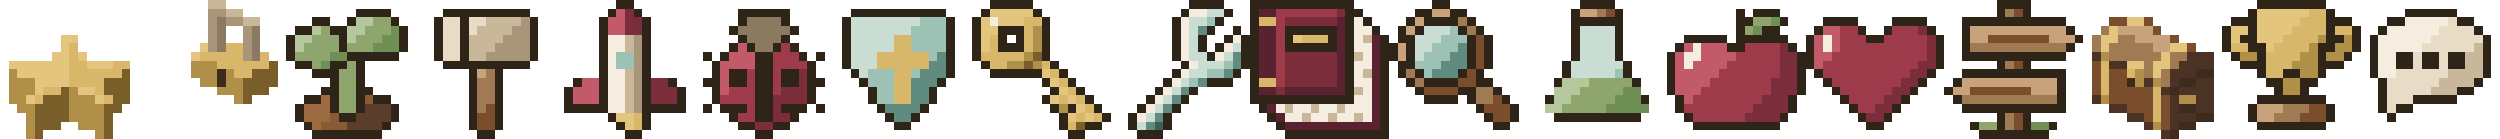
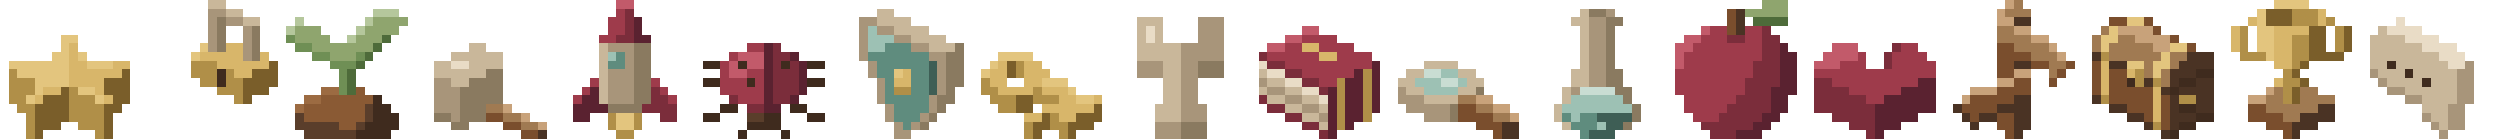
<svg xmlns="http://www.w3.org/2000/svg" aria-hidden="true" viewBox="0 0 288 16" shape-rendering="crispEdges">
  <g data-icon="star">
    <path fill="#E3C57E" d="M7 4h2v1h-2zM7 5h1v1h-1zM6 6h2v1h-2zM9 6h1v1h-1zM1 7h7v1h-7zM10 7h3v1h-3zM2 8h6v1h-6zM4 9h4v1h-4zM4 10h1v1h-1zM9 10h2v1h-2zM3 11h1v1h-1zM11 11h1v1h-1z" />
    <path fill="#D8B66A" d="M8 5h1v2h-1zM8 7h2v1h-2zM13 7h2v1h-2zM8 8h6v1h-6zM8 9h4v1h-4zM5 10h2v1h-2zM11 10h1v1h-1zM4 11h1v1h-1zM12 11h1v1h-1z" />
    <path fill="#B08F48" d="M1 8h1v1h-1zM1 9h3v2h-3zM8 10h1v1h-1zM1 11h2v1h-2zM8 11h3v1h-3zM2 12h2v1h-2zM8 12h4v2h-4zM3 13h1v3h-1zM9 14h3v1h-3zM11 15h1v1h-1z" />
    <path fill="#7A5E2A" d="M14 8h1v1h-1zM12 9h3v2h-3zM7 10h1v1h-1zM5 11h3v1h-3zM13 11h2v1h-2zM4 12h4v2h-4zM12 12h2v1h-2zM12 13h1v3h-1zM4 14h3v1h-3zM4 15h1v1h-1z" />
  </g>
  <g data-icon="lock">
    <path fill="#E3C57E" d="M23 5h1v1h-1zM22 6h1v1h-1z" />
    <path fill="#D8B66A" d="M26 5h2v1h-2zM23 6h5v1h-5zM30 6h1v1h-1zM25 7h6v1h-6zM27 8h2v1h-2z" />
    <path fill="#B08F48" d="M22 7h3v2h-3zM26 8h1v1h-1zM23 9h2v1h-2zM26 9h2v1h-2zM25 10h3v1h-3zM27 11h1v1h-1z" />
    <path fill="#7A5E2A" d="M31 7h1v1h-1zM29 8h3v1h-3zM28 9h4v1h-4zM28 10h3v1h-3zM28 11h1v1h-1z" />
    <path fill="#C9B79A" d="M24 0h2v1h-2zM26 1h2v1h-2zM28 2h2v1h-2z" />
    <path fill="#A8957A" d="M24 1h2v1h-2zM24 2h1v4h-1zM26 2h2v1h-2zM28 3h1v4h-1z" />
    <path fill="#8A7A60" d="M25 2h1v4h-1zM29 3h1v4h-1z" />
    <path fill="#3F2B1E" d="M25 8h1v2h-1z" />
  </g>
  <g data-icon="sprout">
-     <path fill="#2E2418" d="M41 1h4v1h-4zM36 2h2v1h-2zM40 2h1v1h-1zM45 2h1v1h-1zM34 3h2v1h-2zM38 3h2v1h-2zM46 3h1v3h-1zM33 4h1v3h-1zM39 4h1v2h-1zM40 6h6v1h-6zM34 7h2v1h-2zM38 7h2v1h-2zM41 7h1v3h-1zM36 8h3v1h-3zM38 9h1v1h-1zM37 10h2v1h-2zM41 10h2v1h-2zM35 11h2v1h-2zM38 11h1v2h-1zM41 11h1v2h-1zM43 11h2v1h-2zM34 12h1v2h-1zM45 12h1v2h-1zM39 13h2v1h-2zM35 14h1v1h-1zM44 14h1v1h-1zM36 15h8v1h-8z" />
-     <path fill="#8FA56E" d="M43 2h2v1h-2zM37 3h1v1h-1zM42 3h3v1h-3zM36 4h3v1h-3zM41 4h3v1h-3zM35 5h4v1h-4zM40 5h3v1h-3zM34 6h4v1h-4zM36 7h1v1h-1zM40 7h1v1h-1zM39 8h2v5h-2z" />
-     <path fill="#9C6B42" d="M37 11h1v1h-1zM35 12h3v2h-3zM36 14h1v1h-1z" />
-     <path fill="#5A3E2B" d="M42 12h3v1h-3zM41 13h4v1h-4zM40 14h4v1h-4z" />
-     <path fill="#8A5A34" d="M42 11h1v1h-1zM38 13h1v1h-1zM37 14h3v1h-3z" />
-     <path fill="#6F8F55" d="M45 3h1v1h-1zM44 4h2v1h-2zM43 5h3v1h-3zM38 6h2v1h-2zM37 7h1v1h-1z" />
-     <path fill="#B5C79C" d="M41 2h2v1h-2zM36 3h1v1h-1zM40 3h2v1h-2zM34 4h2v1h-2zM40 4h1v1h-1zM34 5h1v1h-1z" />
+     <path fill="#B5C79C" d="M43 1h3v1h-3zM34 2h1v1h-1zM42 2h1v1h-1zM33 3h1v1h-1zM41 3h1v1h-1zM40 4h1v1h-1z" />
+     <path fill="#8FA56E" d="M43 2h4v1h-4zM34 3h3v1h-3zM42 3h4v1h-4zM34 4h4v1h-4zM41 4h3v1h-3zM36 5h7v1h-7zM38 6h3v1h-3z" />
+     <path fill="#6F8F55" d="M33 4h1v1h-1zM34 5h2v1h-2zM36 6h2v1h-2zM41 6h1v1h-1zM38 7h3v1h-3zM39 8h1v3h-1z" />
+     <path fill="#4E6B3A" d="M44 4h1v1h-1zM43 5h1v1h-1zM42 6h1v1h-1zM41 7h1v1h-1zM40 8h1v3h-1z" />
+     <path fill="#9C6B42" d="M37 10h2v1h-2zM35 11h2v1h-2zM34 12h1v1h-1z" />
+     <path fill="#8A5A34" d="M41 10h1v1h-1zM37 11h6v1h-6zM35 12h7v2h-7zM39 14h2v1h-2z" />
+     <path fill="#5A3E2B" d="M42 12h1v2h-1zM34 13h1v1h-1zM34 14h5v1h-5zM41 14h1v1h-1zM35 15h6v1h-6z" />
+     <path fill="#3F2B1E" d="M43 11h1v1h-1zM43 12h2v1h-2zM43 13h3v1h-3zM42 14h4v1h-4zM41 15h4v1h-4z" />
  </g>
  <g data-icon="hammer">
-     <path fill="#2E2418" d="M51 1h10v1h-10zM50 2h1v5h-1zM53 2h1v5h-1zM61 2h1v5h-1zM51 7h10v1h-10zM54 8h1v7h-1zM57 8h1v7h-1zM55 15h2v1h-2z" />
-     <path fill="#C9B79A" d="M56 2h4v1h-4zM55 3h4v1h-4zM54 4h4v1h-4zM54 5h3v1h-3zM54 6h2v1h-2z" />
-     <path fill="#A8957A" d="M60 2h1v1h-1zM59 3h2v1h-2zM58 4h3v1h-3zM57 5h4v1h-4zM56 6h5v1h-5z" />
-     <path fill="#A07A52" d="M56 8h1v1h-1zM55 9h2v3h-2zM55 12h1v1h-1z" />
-     <path fill="#7A4E2D" d="M56 12h1v1h-1zM55 13h2v2h-2z" />
-     <path fill="#C8A27A" d="M55 8h1v1h-1z" />
-     <path fill="#E9DCC6" d="M51 2h2v5h-2zM54 2h2v1h-2zM54 3h1v1h-1z" />
+     <path fill="#C9B79A" d="M54 5h2v1h-2zM52 6h6v1h-6zM50 7h2v1h-2zM54 7h4v1h-4zM50 8h6v1h-6zM52 9h2v1h-2z" />
+     <path fill="#A8957A" d="M50 9h2v1h-2zM50 10h3v3h-3zM52 13h1v1h-1z" />
+     <path fill="#8A7A60" d="M56 8h2v1h-2zM54 9h4v1h-4zM53 10h5v2h-5zM53 12h3v2h-3zM50 13h2v1h-2zM52 14h2v1h-2z" />
+     <path fill="#E9DCC6" d="M52 7h2v1h-2z" />
+     <path fill="#C8A27A" d="M58 12h1v1h-1zM60 13h1v1h-1zM62 14h1v1h-1z" />
+     <path fill="#A07A52" d="M56 12h2v1h-2zM58 13h2v1h-2zM60 14h2v1h-2z" />
+     <path fill="#7A4E2D" d="M56 13h2v1h-2zM58 14h2v1h-2zM60 15h2v1h-2z" />
+     <path fill="#4A3324" d="M62 15h1v1h-1z" />
  </g>
  <g data-icon="rocket">
-     <path fill="#2E2418" d="M71 0h2v1h-2zM70 1h1v1h-1zM73 1h1v1h-1zM69 2h1v10h-1zM74 2h1v10h-1zM66 9h1v1h-1zM77 9h1v1h-1zM65 10h1v2h-1zM78 10h1v2h-1zM65 12h5v1h-5zM74 12h5v1h-5zM70 13h1v1h-1zM74 13h1v2h-1zM71 14h1v1h-1zM72 15h2v1h-2z" />
-     <path fill="#C25A6A" d="M71 1h1v1h-1zM70 2h2v2h-2zM67 9h2v1h-2zM66 10h3v2h-3z" />
-     <path fill="#7B2D3B" d="M72 1h1v1h-1zM72 2h2v2h-2zM75 9h2v1h-2zM75 10h3v2h-3z" />
-     <path fill="#F4EDE0" d="M70 4h2v2h-2zM70 6h1v2h-1zM70 8h2v5h-2z" />
-     <path fill="#C9B79A" d="M72 4h1v2h-1zM72 8h1v5h-1z" />
-     <path fill="#A8957A" d="M73 4h1v9h-1z" />
-     <path fill="#9DC1B4" d="M71 6h2v2h-2z" />
-     <path fill="#E3C57E" d="M71 13h2v1h-2zM72 14h1v1h-1z" />
-     <path fill="#D8B66A" d="M73 13h1v2h-1z" />
+     <path fill="#C9B79A" d="M69 5h1v7h-1z" />
+     <path fill="#A8957A" d="M70 5h3v1h-3zM72 6h1v2h-1zM70 8h3v4h-3z" />
+     <path fill="#8A7A60" d="M73 5h2v7h-2zM70 12h4v1h-4z" />
+     <path fill="#C25A6A" d="M71 0h2v1h-2z" />
+     <path fill="#9E3B4B" d="M71 1h1v1h-1zM70 2h2v2h-2zM69 4h2v1h-2zM68 9h1v1h-1zM75 9h1v1h-1zM67 10h1v1h-1zM76 10h1v1h-1zM66 11h1v1h-1zM77 11h1v1h-1z" />
+     <path fill="#7B2D3B" d="M72 1h1v3h-1zM71 4h2v1h-2zM75 10h1v1h-1zM75 11h2v1h-2zM74 12h4v1h-4zM76 13h2v1h-2z" />
+     <path fill="#5A2230" d="M73 2h1v2h-1zM73 4h2v1h-2zM68 10h1v1h-1zM67 11h2v1h-2zM66 12h4v1h-4zM66 13h2v1h-2z" />
+     <path fill="#9DC1B4" d="M70 6h1v1h-1z" />
+     <path fill="#5F8C7E" d="M71 6h1v1h-1zM70 7h2v1h-2z" />
+     <path fill="#E3C57E" d="M71 13h2v2h-2z" />
+     <path fill="#B08F48" d="M70 13h1v2h-1zM73 13h1v2h-1zM71 15h2v1h-2z" />
  </g>
  <g data-icon="bug">
-     <path fill="#2E2418" d="M85 1h6v1h-6zM85 2h1v1h-1zM90 2h1v1h-1zM84 3h1v1h-1zM91 3h1v1h-1zM85 4h1v1h-1zM90 4h1v1h-1zM84 5h1v1h-1zM86 5h1v1h-1zM89 5h1v1h-1zM91 5h1v1h-1zM81 6h1v1h-1zM83 6h1v1h-1zM87 6h2v8h-2zM92 6h1v1h-1zM94 6h1v1h-1zM82 7h1v2h-1zM93 7h1v2h-1zM84 8h2v2h-2zM90 8h2v2h-2zM81 9h2v1h-2zM93 9h2v1h-2zM82 10h1v2h-1zM93 10h1v2h-1zM81 12h1v1h-1zM83 12h3v1h-3zM90 12h3v1h-3zM94 12h1v1h-1zM84 13h1v1h-1zM91 13h1v1h-1zM85 14h2v1h-2zM89 14h2v1h-2zM87 15h2v1h-2z" />
-     <path fill="#8A7A60" d="M86 2h4v1h-4zM85 3h6v1h-6zM86 4h4v1h-4zM87 5h2v1h-2z" />
-     <path fill="#7B2D3B" d="M92 8h1v2h-1zM90 10h3v1h-3zM89 11h4v1h-4zM89 12h1v1h-1zM89 13h2v1h-2zM87 14h2v1h-2z" />
-     <path fill="#C25A6A" d="M85 5h1v1h-1zM84 6h3v1h-3zM83 7h4v1h-4zM83 8h1v3h-1z" />
-     <path fill="#9E3B4B" d="M90 5h1v1h-1zM89 6h3v1h-3zM89 7h4v1h-4zM86 8h1v2h-1zM89 8h1v3h-1zM84 10h3v1h-3zM83 11h4v1h-4zM86 12h1v1h-1zM85 13h2v1h-2z" />
+     <path fill="#C25A6A" d="M85 6h3v1h-3zM84 7h1v1h-1zM86 7h2v1h-2zM84 8h2v1h-2z" />
+     <path fill="#9E3B4B" d="M86 5h2v1h-2zM84 6h1v1h-1zM83 7h1v2h-1zM86 8h2v1h-2zM83 9h3v1h-3zM87 9h1v1h-1zM83 10h5v1h-5zM85 11h3v1h-3z" />
+     <path fill="#7B2D3B" d="M89 5h1v1h-1zM89 6h2v1h-2zM89 7h1v1h-1zM91 7h1v1h-1zM89 8h3v3h-3zM84 11h1v1h-1zM89 11h2v1h-2zM86 12h2v1h-2z" />
+     <path fill="#5A2230" d="M88 5h1v7h-1zM91 6h1v1h-1zM92 7h1v4h-1zM91 11h1v1h-1zM88 12h2v1h-2z" />
+     <path fill="#5A3E2B" d="M86 13h2v1h-2z" />
+     <path fill="#3F2B1E" d="M81 7h2v1h-2zM85 7h1v1h-1zM90 7h1v1h-1zM93 7h2v1h-2zM81 9h2v1h-2zM86 9h1v1h-1zM93 9h2v1h-2zM83 12h2v1h-2zM91 12h2v1h-2zM81 13h2v1h-2zM88 13h2v1h-2zM93 13h2v1h-2zM86 14h4v1h-4zM85 15h1v1h-1zM90 15h1v1h-1z" />
  </g>
  <g data-icon="shield">
-     <path fill="#2E2418" d="M98 1h11v1h-11zM97 2h1v6h-1zM109 2h1v7h-1zM98 8h1v1h-1zM99 9h1v1h-1zM108 9h1v1h-1zM100 10h1v2h-1zM107 10h1v2h-1zM101 12h1v1h-1zM106 12h1v1h-1zM102 13h1v1h-1zM105 13h1v1h-1zM103 14h2v1h-2z" />
-     <path fill="#9DC1B4" d="M106 2h3v1h-3zM105 3h4v3h-4zM107 6h1v1h-1zM100 8h3v2h-3zM105 8h1v1h-1zM101 10h2v2h-2z" />
-     <path fill="#C9DDD3" d="M98 2h8v1h-8zM98 3h7v1h-7zM98 4h5v2h-5zM98 6h3v2h-3zM99 8h1v1h-1z" />
-     <path fill="#D8B66A" d="M103 4h2v2h-2zM101 6h6v2h-6zM103 8h2v4h-2z" />
-     <path fill="#5F8C7E" d="M108 6h1v1h-1zM107 7h2v1h-2zM106 8h3v1h-3zM105 9h3v1h-3zM105 10h2v2h-2zM102 12h4v1h-4zM103 13h2v1h-2z" />
+     <path fill="#C9B79A" d="M101 1h2v1h-2zM101 2h4v1h-4zM103 3h4v1h-4zM105 4h4v1h-4zM107 5h3v1h-3z" />
+     <path fill="#A8957A" d="M99 2h2v1h-2zM99 3h1v4h-1zM101 3h2v1h-2zM103 4h2v1h-2zM105 5h2v1h-2zM107 6h2v1h-2zM100 7h1v2h-1zM108 7h1v4h-1zM101 9h1v3h-1zM107 11h1v2h-1zM102 12h1v2h-1zM106 13h1v1h-1zM103 14h1v1h-1zM105 14h1v1h-1zM103 15h2v1h-2z" />
+     <path fill="#8A7A60" d="M110 5h1v1h-1zM109 6h2v4h-2zM109 10h1v1h-1zM108 11h2v1h-2zM108 12h1v1h-1zM107 13h1v1h-1zM106 14h1v1h-1z" />
+     <path fill="#9DC1B4" d="M100 3h1v1h-1zM100 4h3v1h-3zM100 5h2v1h-2z" />
+     <path fill="#5F8C7E" d="M102 5h3v1h-3zM100 6h7v1h-7zM101 7h6v1h-6zM101 8h2v1h-2zM105 8h2v3h-2zM102 9h1v2h-1zM102 11h5v1h-5zM103 12h4v1h-4zM103 13h3v1h-3zM104 14h1v1h-1z" />
+     <path fill="#3E5E55" d="M107 7h1v4h-1z" />
+     <path fill="#E3C57E" d="M103 8h1v1h-1z" />
+     <path fill="#D8B66A" d="M104 8h1v1h-1zM103 9h2v1h-2z" />
+     <path fill="#B08F48" d="M103 10h2v1h-2z" />
  </g>
  <g data-icon="key">
-     <path fill="#2E2418" d="M114 0h5v1h-5zM113 1h1v1h-1zM119 1h1v1h-1zM112 2h1v5h-1zM120 2h1v5h-1zM115 3h3v1h-3zM115 4h1v1h-1zM117 4h1v1h-1zM115 5h3v1h-3zM113 7h1v1h-1zM121 7h1v1h-1zM114 8h6v1h-6zM122 8h1v1h-1zM120 9h1v1h-1zM123 9h1v1h-1zM121 10h1v1h-1zM124 10h1v1h-1zM120 11h1v1h-1zM125 11h1v1h-1zM121 12h1v1h-1zM123 12h1v1h-1zM126 12h1v1h-1zM122 13h1v2h-1zM127 13h1v1h-1zM125 14h2v1h-2zM123 15h2v1h-2z" />
-     <path fill="#F4EDE0" d="M114 2h1v1h-1z" />
-     <path fill="#E3C57E" d="M114 1h5v1h-5zM113 2h1v1h-1zM115 2h3v1h-3zM113 3h2v1h-2zM113 4h1v2h-1zM120 8h1v1h-1zM121 9h1v1h-1zM122 10h1v1h-1zM121 11h1v1h-1zM123 11h1v1h-1zM124 12h1v1h-1zM123 13h1v1h-1zM125 13h1v1h-1z" />
-     <path fill="#D8B66A" d="M118 2h2v1h-2zM118 3h1v3h-1zM114 4h1v2h-1zM113 6h5v1h-5zM114 7h2v1h-2zM120 7h1v1h-1zM121 8h1v1h-1zM122 9h1v1h-1zM123 10h1v1h-1zM122 11h1v1h-1zM124 11h1v1h-1zM125 12h1v1h-1zM124 13h1v1h-1zM126 13h1v1h-1zM123 14h1v1h-1z" />
-     <path fill="#B08F48" d="M119 3h1v3h-1zM118 6h1v1h-1zM116 7h2v1h-2zM119 7h1v1h-1zM122 12h1v1h-1z" />
-     <path fill="#7A5E2A" d="M119 6h1v1h-1zM118 7h1v1h-1zM124 14h1v1h-1z" />
+     <path fill="#E3C57E" d="M115 6h4v1h-4zM114 7h1v1h-1zM113 8h1v1h-1zM120 9h3v1h-3zM123 10h1v1h-1zM124 11h2v1h-2z" />
+     <path fill="#D8B66A" d="M115 7h1v1h-1zM118 7h2v1h-2zM114 8h2v2h-2zM118 8h3v1h-3zM118 9h2v1h-2zM115 10h4v1h-4zM120 10h3v1h-3zM122 11h2v1h-2zM126 11h1v1h-1zM120 12h6v1h-6zM118 13h2v1h-2zM122 13h2v1h-2z" />
+     <path fill="#B08F48" d="M117 7h1v2h-1zM113 9h1v1h-1zM113 10h2v1h-2zM119 10h1v1h-1zM114 11h3v1h-3zM119 11h3v1h-3zM115 12h2v1h-2zM121 13h1v1h-1zM118 14h1v2h-1zM121 14h2v1h-2zM122 15h1v1h-1z" />
+     <path fill="#7A5E2A" d="M116 7h1v2h-1zM117 11h2v2h-2zM126 12h1v1h-1zM120 13h1v1h-1zM124 13h3v1h-3zM119 14h2v1h-2zM123 14h3v1h-3zM119 15h1v1h-1zM123 15h1v1h-1z" />
  </g>
  <g data-icon="wrench">
-     <path fill="#2E2418" d="M137 0h4v1h-4zM136 1h1v1h-1zM141 1h1v1h-1zM135 2h1v5h-1zM140 2h1v1h-1zM139 3h1v1h-1zM142 3h1v1h-1zM138 4h1v2h-1zM141 4h1v1h-1zM143 4h1v4h-1zM140 5h1v1h-1zM139 6h1v1h-1zM136 7h1v1h-1zM135 8h1v1h-1zM142 8h1v1h-1zM134 9h1v1h-1zM139 9h3v1h-3zM133 10h1v1h-1zM137 10h1v1h-1zM132 11h1v1h-1zM136 11h1v1h-1zM131 12h1v1h-1zM135 12h1v1h-1zM130 13h1v2h-1zM134 13h1v2h-1zM131 15h3v1h-3z" />
-     <path fill="#F4EDE0" d="M137 1h2v1h-2zM136 2h1v5h-1zM142 4h1v1h-1zM141 5h1v1h-1zM140 6h1v1h-1zM137 7h1v1h-1zM136 8h1v1h-1zM135 9h1v1h-1zM134 10h1v1h-1zM133 11h1v1h-1zM132 12h1v1h-1zM131 13h1v1h-1z" />
-     <path fill="#C9DDD3" d="M139 1h2v1h-2zM137 2h2v1h-2zM137 3h1v3h-1zM142 5h1v1h-1zM137 6h2v1h-2zM141 6h1v1h-1zM138 7h3v1h-3zM137 8h2v1h-2zM136 9h1v1h-1zM135 10h1v1h-1zM134 11h1v1h-1zM133 12h1v1h-1zM132 13h1v1h-1zM131 14h1v1h-1z" />
-     <path fill="#9DC1B4" d="M139 2h1v1h-1zM141 7h1v1h-1zM139 8h2v1h-2zM137 9h1v1h-1z" />
-     <path fill="#5F8C7E" d="M138 3h1v1h-1zM142 6h1v2h-1zM141 8h1v1h-1zM138 9h1v1h-1zM136 10h1v1h-1zM135 11h1v1h-1zM134 12h1v1h-1zM133 13h1v1h-1zM132 14h1v1h-1z" />
-     <path fill="#3E5E55" d="M133 14h1v1h-1z" />
+     <path fill="#C9B79A" d="M131 2h3v1h-3zM131 3h1v2h-1zM133 3h1v2h-1zM131 5h5v2h-5zM134 7h2v5h-2zM133 12h3v2h-3z" />
+     <path fill="#A8957A" d="M138 2h3v3h-3zM136 5h5v2h-5zM131 7h3v2h-3zM136 7h2v5h-2zM136 12h3v2h-3zM133 14h3v2h-3z" />
+     <path fill="#8A7A60" d="M138 7h3v2h-3zM136 14h3v2h-3z" />
+     <path fill="#E9DCC6" d="M132 3h1v2h-1z" />
  </g>
  <g data-icon="book">
-     <path fill="#2E2418" d="M144 0h12v1h-12zM144 1h1v10h-1zM155 1h2v1h-2zM155 2h1v9h-1zM157 2h1v1h-1zM148 3h6v1h-6zM158 3h1v1h-1zM148 4h1v1h-1zM153 4h1v1h-1zM159 4h1v11h-1zM148 5h6v1h-6zM144 11h12v1h-12zM145 12h1v1h-1zM146 13h1v1h-1zM147 14h1v1h-1zM148 15h12v1h-12z" />
-     <path fill="#F4EDE0" d="M156 2h1v1h-1zM156 3h2v1h-2zM156 4h1v1h-1zM156 5h2v1h-2zM157 6h1v1h-1zM156 7h2v1h-2zM156 8h1v1h-1zM156 9h2v1h-2zM157 10h1v1h-1zM156 11h2v1h-2zM147 12h1v1h-1zM149 12h2v1h-2zM152 12h2v1h-2zM155 12h3v1h-3zM148 13h2v1h-2zM151 13h2v1h-2zM154 13h2v1h-2zM157 13h1v1h-1z" />
-     <path fill="#C9B79A" d="M157 4h1v1h-1zM156 6h1v1h-1zM157 8h1v1h-1zM156 10h1v1h-1zM148 12h1v1h-1zM151 12h1v1h-1zM154 12h1v1h-1zM150 13h1v1h-1zM153 13h1v1h-1zM156 13h1v1h-1z" />
-     <path fill="#9E3B4B" d="M147 1h7v1h-7zM147 2h1v8h-1z" />
-     <path fill="#7B2D3B" d="M154 1h1v1h-1zM148 2h6v1h-6zM148 6h6v4h-6zM147 10h1v1h-1z" />
-     <path fill="#5A2230" d="M145 1h2v1h-2zM154 2h1v8h-1zM145 3h2v6h-2zM158 4h1v10h-1zM145 10h2v1h-2zM148 10h7v1h-7zM146 12h1v1h-1zM147 13h1v1h-1zM148 14h11v1h-11z" />
-     <path fill="#D8B66A" d="M145 2h2v1h-2zM150 4h3v1h-3zM145 9h2v1h-2z" />
-     <path fill="#E3C57E" d="M149 4h1v1h-1z" />
+     <path fill="#C25A6A" d="M150 3h2v1h-2zM148 4h2v1h-2zM146 5h2v1h-2z" />
+     <path fill="#9E3B4B" d="M150 4h4v1h-4zM148 5h2v1h-2zM152 5h4v1h-4zM146 6h6v1h-6zM154 6h4v1h-4zM148 7h10v1h-10zM150 8h6v1h-6zM152 9h2v1h-2z" />
+     <path fill="#7B2D3B" d="M145 6h1v1h-1zM146 7h2v1h-2zM148 8h2v1h-2zM150 9h2v1h-2zM152 10h1v1h-1zM145 11h1v1h-1zM146 12h2v1h-2zM148 13h2v1h-2zM150 14h2v1h-2zM152 15h1v1h-1z" />
+     <path fill="#5A2230" d="M158 7h1v6h-1zM156 8h1v1h-1zM155 9h2v5h-2zM153 10h1v6h-1zM155 14h1v1h-1z" />
+     <path fill="#E9DCC6" d="M145 7h1v1h-1zM146 8h2v1h-2zM148 9h2v1h-2zM150 10h2v1h-2zM152 11h1v1h-1z" />
+     <path fill="#C9B79A" d="M145 8h1v1h-1zM146 9h2v1h-2zM145 10h1v1h-1zM148 10h2v1h-2zM146 11h2v1h-2zM150 11h2v1h-2zM148 12h2v1h-2zM152 12h1v1h-1zM150 13h2v1h-2zM152 14h1v1h-1z" />
+     <path fill="#A8957A" d="M145 9h1v1h-1zM146 10h2v1h-2zM148 11h2v1h-2zM150 12h2v1h-2zM152 13h1v1h-1z" />
+     <path fill="#D8B66A" d="M150 5h2v1h-2zM152 6h2v1h-2z" />
+     <path fill="#B08F48" d="M157 8h1v6h-1zM154 9h1v6h-1z" />
  </g>
  <g data-icon="magnifier">
-     <path fill="#2E2418" d="M165 0h2v1h-2zM163 1h2v1h-2zM167 1h2v1h-2zM162 2h1v1h-1zM164 2h4v1h-4zM169 2h1v1h-1zM161 3h1v1h-1zM163 3h1v1h-1zM168 3h1v1h-1zM170 3h1v1h-1zM161 4h2v1h-2zM169 4h1v4h-1zM171 4h1v4h-1zM160 5h1v2h-1zM162 5h1v2h-1zM161 7h2v1h-2zM161 8h1v1h-1zM163 8h1v1h-1zM168 8h1v1h-1zM170 8h1v1h-1zM162 9h1v1h-1zM164 9h4v1h-4zM170 9h2v1h-2zM163 10h1v1h-1zM168 10h2v1h-2zM172 10h1v1h-1zM164 11h4v1h-4zM169 11h1v1h-1zM173 11h1v1h-1zM170 12h1v1h-1zM174 12h1v2h-1zM171 13h1v1h-1zM172 14h2v1h-2z" />
-     <path fill="#A07A52" d="M168 2h1v1h-1zM169 3h1v1h-1zM162 8h1v1h-1zM163 9h1v1h-1zM170 10h2v2h-2z" />
-     <path fill="#7A4E2D" d="M170 4h1v4h-1zM169 8h1v1h-1zM168 9h2v1h-2zM164 10h4v1h-4zM172 11h1v1h-1zM171 12h3v1h-3zM172 13h2v1h-2z" />
-     <path fill="#9DC1B4" d="M167 3h1v1h-1zM166 4h3v1h-3zM165 5h3v1h-3zM164 6h3v1h-3zM163 7h3v1h-3zM164 8h1v1h-1z" />
-     <path fill="#C9DDD3" d="M164 3h3v1h-3zM163 4h3v1h-3zM163 5h2v1h-2zM163 6h1v1h-1z" />
-     <path fill="#C8A27A" d="M165 1h2v1h-2zM163 2h1v1h-1zM162 3h1v1h-1zM161 5h1v2h-1z" />
-     <path fill="#5F8C7E" d="M168 5h1v1h-1zM167 6h2v1h-2zM166 7h3v1h-3zM165 8h3v1h-3z" />
+     <path fill="#C9B79A" d="M164 7h4v1h-4zM162 8h2v1h-2zM168 8h2v1h-2zM161 9h2v1h-2zM169 9h2v1h-2zM162 10h2v1h-2zM168 10h2v1h-2zM164 11h4v1h-4z" />
+     <path fill="#A8957A" d="M161 10h1v1h-1zM161 11h3v1h-3zM162 12h5v1h-5zM164 13h3v1h-3z" />
+     <path fill="#8A7A60" d="M170 10h1v1h-1zM167 12h1v2h-1z" />
+     <path fill="#C9DDD3" d="M164 8h2v1h-2zM166 9h2v1h-2z" />
+     <path fill="#9DC1B4" d="M166 8h2v1h-2zM163 9h3v1h-3zM168 9h1v1h-1zM164 10h4v1h-4z" />
+     <path fill="#C8A27A" d="M170 11h2v1h-2zM172 12h2v1h-2zM174 13h1v1h-1z" />
+     <path fill="#A07A52" d="M168 11h2v1h-2zM170 12h2v1h-2zM172 13h2v1h-2z" />
+     <path fill="#7A4E2D" d="M168 12h2v1h-2zM168 13h4v1h-4zM170 14h3v1h-3zM172 15h1v1h-1z" />
+     <path fill="#4A3324" d="M173 14h2v2h-2z" />
  </g>
  <g data-icon="flask">
-     <path fill="#2E2418" d="M182 0h4v1h-4zM181 1h1v1h-1zM186 1h1v1h-1zM181 2h6v1h-6zM181 3h1v4h-1zM186 3h1v4h-1zM180 7h1v2h-1zM187 7h1v2h-1zM179 9h1v1h-1zM188 9h1v1h-1zM178 11h1v1h-1zM189 11h1v1h-1zM179 13h10v1h-10z" />
-     <path fill="#C9DDD3" d="M182 3h4v4h-4zM181 7h6v1h-6zM181 8h5v1h-5z" />
-     <path fill="#C8A27A" d="M182 1h2v1h-2z" />
-     <path fill="#A07A52" d="M184 1h1v1h-1z" />
-     <path fill="#7A4E2D" d="M185 1h1v1h-1z" />
-     <path fill="#6F8F55" d="M187 10h2v1h-2zM186 11h3v1h-3zM185 12h5v1h-5z" />
-     <path fill="#B5C79C" d="M180 9h3v1h-3zM179 10h3v1h-3zM179 11h2v1h-2zM178 12h2v1h-2z" />
-     <path fill="#8FA56E" d="M183 9h5v1h-5zM182 10h5v1h-5zM181 11h5v1h-5zM180 12h5v1h-5z" />
-     <path fill="#9DC1B4" d="M186 8h1v1h-1z" />
+     <path fill="#C9B79A" d="M182 1h1v1h-1zM181 2h2v1h-2zM182 3h1v5h-1zM181 8h2v2h-2zM180 10h1v2h-1zM179 12h1v2h-1zM180 14h1v1h-1z" />
+     <path fill="#A8957A" d="M185 1h1v1h-1zM183 2h2v8h-2zM181 10h1v1h-1z" />
+     <path fill="#8A7A60" d="M183 1h2v1h-2zM185 2h2v1h-2zM185 3h1v5h-1zM185 8h2v2h-2zM186 10h2v1h-2zM187 11h1v1h-1zM188 12h1v2h-1zM187 14h1v1h-1z" />
+     <path fill="#C9DDD3" d="M182 10h4v1h-4z" />
+     <path fill="#9DC1B4" d="M181 11h6v1h-6zM180 12h8v1h-8zM181 13h1v1h-1zM184 14h1v1h-1z" />
+     <path fill="#5F8C7E" d="M180 13h1v1h-1zM182 13h2v1h-2zM181 14h3v1h-3zM182 15h1v1h-1z" />
+     <path fill="#3E5E55" d="M184 13h4v1h-4zM185 14h2v1h-2zM183 15h3v1h-3z" />
  </g>
  <g data-icon="apple">
-     <path fill="#2E2418" d="M200 1h1v1h-1zM202 1h3v1h-3zM200 2h2v1h-2zM205 2h1v1h-1zM200 3h1v1h-1zM203 3h2v1h-2zM194 4h5v1h-5zM200 4h6v1h-6zM193 5h1v1h-1zM199 5h2v1h-2zM206 5h1v1h-1zM192 6h1v5h-1zM207 6h1v5h-1zM193 11h1v2h-1zM206 11h1v2h-1zM194 13h1v1h-1zM205 13h1v1h-1zM195 14h10v1h-10z" />
-     <path fill="#F4EDE0" d="M195 5h1v1h-1zM194 6h2v1h-2zM194 7h1v1h-1z" />
-     <path fill="#C25A6A" d="M194 5h1v1h-1zM196 5h3v1h-3zM193 6h1v2h-1zM196 6h4v1h-4zM195 7h4v1h-4zM193 8h5v1h-5zM193 9h4v1h-4zM193 10h3v1h-3zM194 11h1v1h-1z" />
-     <path fill="#9E3B4B" d="M201 5h4v1h-4zM200 6h5v1h-5zM199 7h6v1h-6zM198 8h7v1h-7zM197 9h7v1h-7zM196 10h8v1h-8zM195 11h8v1h-8zM194 12h8v1h-8zM195 13h6v1h-6z" />
-     <path fill="#7B2D3B" d="M205 5h1v1h-1zM205 6h2v3h-2zM204 9h3v2h-3zM203 11h3v1h-3zM202 12h4v1h-4zM201 13h4v1h-4z" />
-     <path fill="#8FA56E" d="M202 2h2v1h-2zM201 3h1v1h-1z" />
-     <path fill="#6F8F55" d="M204 2h1v1h-1zM202 3h1v1h-1z" />
+     <path fill="#C25A6A" d="M196 3h1v1h-1zM194 4h2v1h-2zM193 5h2v1h-2zM193 6h1v2h-1z" />
+     <path fill="#9E3B4B" d="M197 3h2v1h-2zM201 3h2v2h-2zM196 4h3v1h-3zM195 5h8v1h-8zM194 6h9v1h-9zM194 7h8v1h-8zM193 8h9v1h-9zM193 9h8v2h-8zM194 11h6v1h-6zM194 12h5v1h-5zM195 13h3v1h-3z" />
+     <path fill="#7B2D3B" d="M203 3h1v1h-1zM199 4h2v1h-2zM203 4h2v3h-2zM202 7h3v2h-3zM201 9h4v1h-4zM201 10h3v1h-3zM200 11h4v1h-4zM199 12h5v1h-5zM198 13h5v1h-5zM196 14h6v1h-6zM197 15h3v1h-3z" />
+     <path fill="#5A2230" d="M205 5h1v1h-1zM205 6h2v4h-2zM204 10h3v1h-3zM204 11h2v2h-2zM203 13h2v1h-2zM202 14h2v1h-2zM200 15h3v1h-3z" />
+     <path fill="#8FA56E" d="M203 0h3v1h-3zM201 1h5v1h-5z" />
+     <path fill="#4E6B3A" d="M202 2h4v1h-4z" />
+     <path fill="#7A4E2D" d="M199 1h1v3h-1z" />
+     <path fill="#4A3324" d="M200 1h1v3h-1z" />
  </g>
  <g data-icon="heart">
-     <path fill="#2E2418" d="M210 2h4v1h-4zM218 2h4v1h-4zM209 3h1v1h-1zM214 3h1v1h-1zM217 3h1v1h-1zM222 3h1v1h-1zM208 4h1v4h-1zM215 4h2v1h-2zM223 4h1v4h-1zM209 8h1v1h-1zM222 8h1v1h-1zM210 9h1v1h-1zM221 9h1v1h-1zM211 10h1v1h-1zM220 10h1v1h-1zM212 11h1v1h-1zM219 11h1v1h-1zM213 12h1v1h-1zM218 12h1v1h-1zM214 13h1v1h-1zM217 13h1v1h-1zM215 14h2v1h-2z" />
-     <path fill="#F4EDE0" d="M210 4h1v2h-1z" />
-     <path fill="#C25A6A" d="M210 3h2v1h-2zM209 4h1v2h-1zM211 4h1v2h-1zM209 6h2v1h-2zM209 7h1v1h-1z" />
-     <path fill="#9E3B4B" d="M212 3h2v1h-2zM218 3h3v1h-3zM212 4h3v1h-3zM217 4h5v1h-5zM212 5h10v1h-10zM211 6h11v1h-11zM210 7h11v1h-11zM210 8h10v1h-10zM211 9h8v1h-8zM212 10h6v1h-6zM213 11h4v1h-4zM214 12h2v1h-2z" />
-     <path fill="#7B2D3B" d="M221 3h1v1h-1zM222 4h1v3h-1zM221 7h2v1h-2zM220 8h2v1h-2zM219 9h2v1h-2zM218 10h2v1h-2zM217 11h2v1h-2zM216 12h2v1h-2zM215 13h2v1h-2z" />
+     <path fill="#C25A6A" d="M211 5h3v1h-3zM210 6h4v1h-4zM209 7h3v1h-3z" />
+     <path fill="#9E3B4B" d="M219 5h2v1h-2zM214 6h1v1h-1zM218 6h4v1h-4zM212 7h3v1h-3zM218 7h5v1h-5zM209 8h14v1h-14zM211 9h10v1h-10zM213 10h6v1h-6zM215 11h2v1h-2z" />
+     <path fill="#7B2D3B" d="M218 5h1v1h-1zM217 6h1v2h-1zM209 9h2v1h-2zM209 10h4v1h-4zM209 11h6v1h-6zM209 12h7v1h-7zM211 13h5v1h-5zM213 14h3v1h-3zM215 15h1v1h-1z" />
+     <path fill="#5A2230" d="M221 9h2v1h-2zM219 10h4v1h-4zM217 11h6v1h-6zM216 12h7v1h-7zM216 13h5v1h-5zM216 14h3v1h-3zM216 15h1v1h-1z" />
  </g>
  <g data-icon="signpost">
-     <path fill="#2E2418" d="M230 0h4v1h-4zM230 1h1v1h-1zM233 1h1v1h-1zM226 2h12v1h-12zM226 3h1v3h-1zM238 3h1v1h-1zM239 4h1v1h-1zM238 5h1v1h-1zM226 6h12v1h-12zM230 7h1v1h-1zM233 7h1v1h-1zM226 8h12v1h-12zM225 9h1v1h-1zM237 9h1v3h-1zM224 10h1v1h-1zM225 11h1v1h-1zM226 12h12v1h-12zM230 13h1v2h-1zM233 13h1v2h-1zM227 14h1v1h-1zM236 14h1v1h-1zM228 15h8v1h-8z" />
-     <path fill="#C8A27A" d="M227 3h11v1h-11zM227 4h2v1h-2zM236 4h3v1h-3zM226 9h11v1h-11zM225 10h2v1h-2zM234 10h3v1h-3z" />
-     <path fill="#A07A52" d="M231 1h1v1h-1zM227 5h11v1h-11zM231 7h1v1h-1zM226 11h11v1h-11zM231 13h1v2h-1z" />
-     <path fill="#7A4E2D" d="M232 1h1v1h-1zM229 4h7v1h-7zM232 7h1v1h-1zM227 10h7v1h-7zM232 13h1v2h-1z" />
-     <path fill="#8FA56E" d="M228 14h2v1h-2z" />
-     <path fill="#6F8F55" d="M234 14h2v1h-2z" />
+     <path fill="#C8A27A" d="M231 0h1v1h-1zM230 1h1v1h-1zM230 2h2v1h-2zM232 3h2v1h-2zM234 4h2v1h-2zM236 5h1v1h-1zM237 6h1v1h-1zM232 8h2v1h-2zM230 9h2v1h-2zM227 10h3v1h-3zM226 11h1v1h-1z" />
+     <path fill="#A07A52" d="M232 0h1v1h-1zM231 1h3v1h-3zM230 3h2v1h-2zM230 4h4v1h-4zM232 5h4v1h-4zM234 6h3v1h-3zM236 7h2v1h-2zM236 8h1v1h-1z" />
+     <path fill="#7A4E2D" d="M230 5h2v1h-2zM230 6h4v1h-4zM230 7h2v2h-2zM234 7h2v1h-2zM238 7h1v1h-1zM237 8h1v1h-1zM232 9h2v1h-2zM236 9h1v1h-1zM230 10h4v1h-4zM227 11h5v1h-5zM226 12h4v1h-4zM227 13h1v1h-1zM230 13h2v2h-2zM231 15h1v1h-1z" />
+     <path fill="#4A3324" d="M232 2h2v1h-2zM232 7h2v1h-2zM232 11h2v1h-2zM225 12h1v1h-1zM230 12h4v1h-4zM226 13h1v1h-1zM228 13h2v1h-2zM232 13h2v2h-2zM227 14h1v1h-1zM232 15h1v1h-1z" />
  </g>
  <g data-icon="chest">
    <path fill="#C8A27A" d="M244 3h4v1h-4zM246 4h4v1h-4zM248 5h2v1h-2z" />
    <path fill="#A07A52" d="M242 3h1v1h-1zM241 4h1v2h-1zM244 4h2v1h-2zM243 5h5v1h-5zM243 6h6v1h-6zM250 6h2v1h-2zM247 7h1v2h-1zM250 7h1v1h-1zM249 8h1v2h-1z" />
    <path fill="#7A4E2D" d="M243 2h2v1h-2zM247 2h1v1h-1zM248 3h1v1h-1zM250 4h1v1h-1zM252 5h1v1h-1zM241 7h1v4h-1zM243 8h2v2h-2zM243 10h5v2h-5zM249 11h1v4h-1zM245 12h3v1h-3zM247 13h1v1h-1z" />
    <path fill="#4A3324" d="M241 6h1v1h-1zM252 6h3v1h-3zM243 7h2v1h-2zM251 7h4v1h-4zM250 8h3v1h-3zM247 9h1v1h-1zM250 9h1v1h-1zM253 9h2v1h-2zM249 10h1v1h-1zM251 10h4v1h-4zM241 11h1v1h-1zM250 11h1v2h-1zM253 11h2v2h-2zM243 12h2v1h-2zM245 13h2v1h-2zM250 13h3v1h-3zM247 14h1v1h-1zM250 14h1v1h-1zM249 15h1v1h-1z" />
    <path fill="#3F2B1E" d="M253 8h2v1h-2zM245 9h1v1h-1zM251 9h2v1h-2zM250 10h1v1h-1zM251 12h2v1h-2zM253 13h2v1h-2zM251 14h2v1h-2zM250 15h1v1h-1z" />
    <path fill="#E3C57E" d="M245 2h2v1h-2zM243 3h1v1h-1zM242 4h2v1h-2zM242 5h1v1h-1zM250 5h2v1h-2zM249 6h1v1h-1zM245 7h2v1h-2zM248 7h2v1h-2zM248 8h1v1h-1z" />
    <path fill="#D8B66A" d="M242 7h1v4h-1zM245 8h1v1h-1zM248 10h1v4h-1z" />
    <path fill="#B08F48" d="M242 6h1v1h-1zM246 8h1v2h-1zM248 9h1v1h-1zM242 11h1v1h-1zM251 11h2v1h-2zM248 14h1v1h-1z" />
  </g>
  <g data-icon="trophy">
-     <path fill="#2E2418" d="M260 0h8v1h-8zM259 1h1v1h-1zM268 1h1v1h-1zM257 2h3v1h-3zM268 2h3v1h-3zM256 3h1v3h-1zM259 3h1v1h-1zM268 3h1v1h-1zM271 3h1v3h-1zM258 4h2v1h-2zM268 4h2v1h-2zM259 5h2v1h-2zM267 5h2v1h-2zM257 6h1v1h-1zM260 6h1v1h-1zM267 6h1v1h-1zM270 6h1v1h-1zM258 7h3v1h-3zM267 7h3v1h-3zM260 8h1v1h-1zM263 8h2v1h-2zM267 8h1v1h-1zM261 9h2v1h-2zM265 9h2v1h-2zM262 10h1v1h-1zM265 10h1v1h-1zM260 11h8v1h-8zM259 12h1v2h-1zM268 12h1v2h-1zM260 14h8v1h-8z" />
-     <path fill="#E3C57E" d="M260 1h6v1h-6zM260 2h5v1h-5zM257 3h2v1h-2zM260 3h4v1h-4zM257 4h1v1h-1zM260 4h3v1h-3zM261 5h1v1h-1z" />
-     <path fill="#D8B66A" d="M266 1h2v1h-2zM265 2h3v1h-3zM264 3h4v1h-4zM269 3h2v1h-2zM263 4h4v1h-4zM257 5h2v1h-2zM262 5h4v1h-4zM261 6h4v1h-4zM261 7h3v1h-3zM261 8h2v1h-2z" />
-     <path fill="#B08F48" d="M267 4h1v1h-1zM270 4h1v1h-1zM266 5h1v1h-1zM269 5h2v1h-2zM258 6h2v1h-2zM265 6h2v1h-2zM268 6h2v1h-2zM264 7h3v1h-3zM265 8h2v1h-2zM263 9h2v2h-2z" />
-     <path fill="#A07A52" d="M263 12h3v1h-3zM262 13h3v1h-3z" />
-     <path fill="#C8A27A" d="M260 12h3v1h-3zM260 13h2v1h-2z" />
-     <path fill="#7A4E2D" d="M266 12h2v1h-2zM265 13h3v1h-3z" />
+     <path fill="#E3C57E" d="M262 0h4v1h-4zM260 1h1v2h-1zM260 3h2v3h-2zM261 6h1v1h-1z" />
+     <path fill="#D8B66A" d="M267 1h1v2h-1zM259 2h1v1h-1zM257 3h1v3h-1zM262 3h4v1h-4zM262 4h2v4h-2zM262 9h1v1h-1z" />
+     <path fill="#B08F48" d="M264 1h3v2h-3zM268 2h1v1h-1zM258 3h1v3h-1zM269 3h1v3h-1zM264 4h2v3h-2zM258 6h3v1h-3zM264 7h1v1h-1zM263 8h1v1h-1zM263 9h2v1h-2zM263 10h1v2h-1z" />
+     <path fill="#7A5E2A" d="M261 1h3v2h-3zM266 3h2v3h-2zM270 3h1v3h-1zM266 6h4v1h-4zM265 7h1v1h-1zM264 8h1v1h-1zM265 9h1v1h-1zM264 10h1v2h-1z" />
+     <path fill="#C8A27A" d="M261 10h1v1h-1zM259 11h2v1h-2z" />
+     <path fill="#A07A52" d="M262 10h1v1h-1zM265 10h2v1h-2zM261 11h2v1h-2zM265 11h4v1h-4zM261 12h6v1h-6zM263 13h2v1h-2z" />
+     <path fill="#7A4E2D" d="M259 12h2v1h-2zM259 13h4v1h-4zM261 14h3v1h-3zM263 15h1v1h-1z" />
+     <path fill="#4A3324" d="M267 12h2v1h-2zM265 13h4v1h-4zM264 14h3v1h-3zM264 15h1v1h-1z" />
  </g>
  <g data-icon="speech">
-     <path fill="#2E2418" d="M277 1h6v1h-6zM275 2h2v1h-2zM283 2h2v1h-2zM274 3h1v1h-1zM285 3h1v1h-1zM273 4h1v5h-1zM286 4h1v5h-1zM276 6h2v2h-2zM279 6h2v2h-2zM282 6h2v2h-2zM274 9h1v4h-1zM285 9h1v1h-1zM283 10h2v1h-2zM278 11h5v1h-5zM276 12h2v1h-2zM275 13h1v1h-1z" />
-     <path fill="#E9DCC6" d="M282 2h1v1h-1zM281 3h4v1h-4zM280 4h6v1h-6zM279 5h6v1h-6zM278 6h1v2h-1zM281 6h1v2h-1zM276 8h6v1h-6zM275 9h6v1h-6zM275 10h5v1h-5zM275 11h3v1h-3zM275 12h1v1h-1z" />
-     <path fill="#F4EDE0" d="M277 2h5v1h-5zM275 3h6v1h-6zM274 4h6v1h-6zM274 5h5v1h-5zM274 6h2v3h-2z" />
-     <path fill="#C9B79A" d="M285 5h1v1h-1zM284 6h2v2h-2zM282 8h4v1h-4zM281 9h4v1h-4zM280 10h3v1h-3z" />
+     <path fill="#E9DCC6" d="M276 2h1v1h-1zM275 3h4v1h-4zM277 4h4v1h-4zM279 5h4v1h-4zM281 6h3v1h-3zM282 7h2v1h-2z" />
+     <path fill="#C9B79A" d="M274 3h1v1h-1zM273 4h4v1h-4zM273 5h6v1h-6zM273 6h8v1h-8zM273 7h2v1h-2zM276 7h6v1h-6zM274 8h3v1h-3zM278 8h5v1h-5zM275 9h4v1h-4zM280 9h3v1h-3zM277 10h6v1h-6zM279 11h4v1h-4zM279 12h3v1h-3zM280 13h2v1h-2zM281 14h1v1h-1z" />
+     <path fill="#A8957A" d="M284 7h1v1h-1zM273 8h1v1h-1zM283 8h2v4h-2zM274 9h1v1h-1zM275 10h2v1h-2zM277 11h2v1h-2zM282 12h2v3h-2zM279 13h1v1h-1zM280 14h1v1h-1zM281 15h1v1h-1z" />
+     <path fill="#3F2B1E" d="M275 7h1v1h-1zM277 8h1v1h-1zM279 9h1v1h-1z" />
  </g>
</svg>
